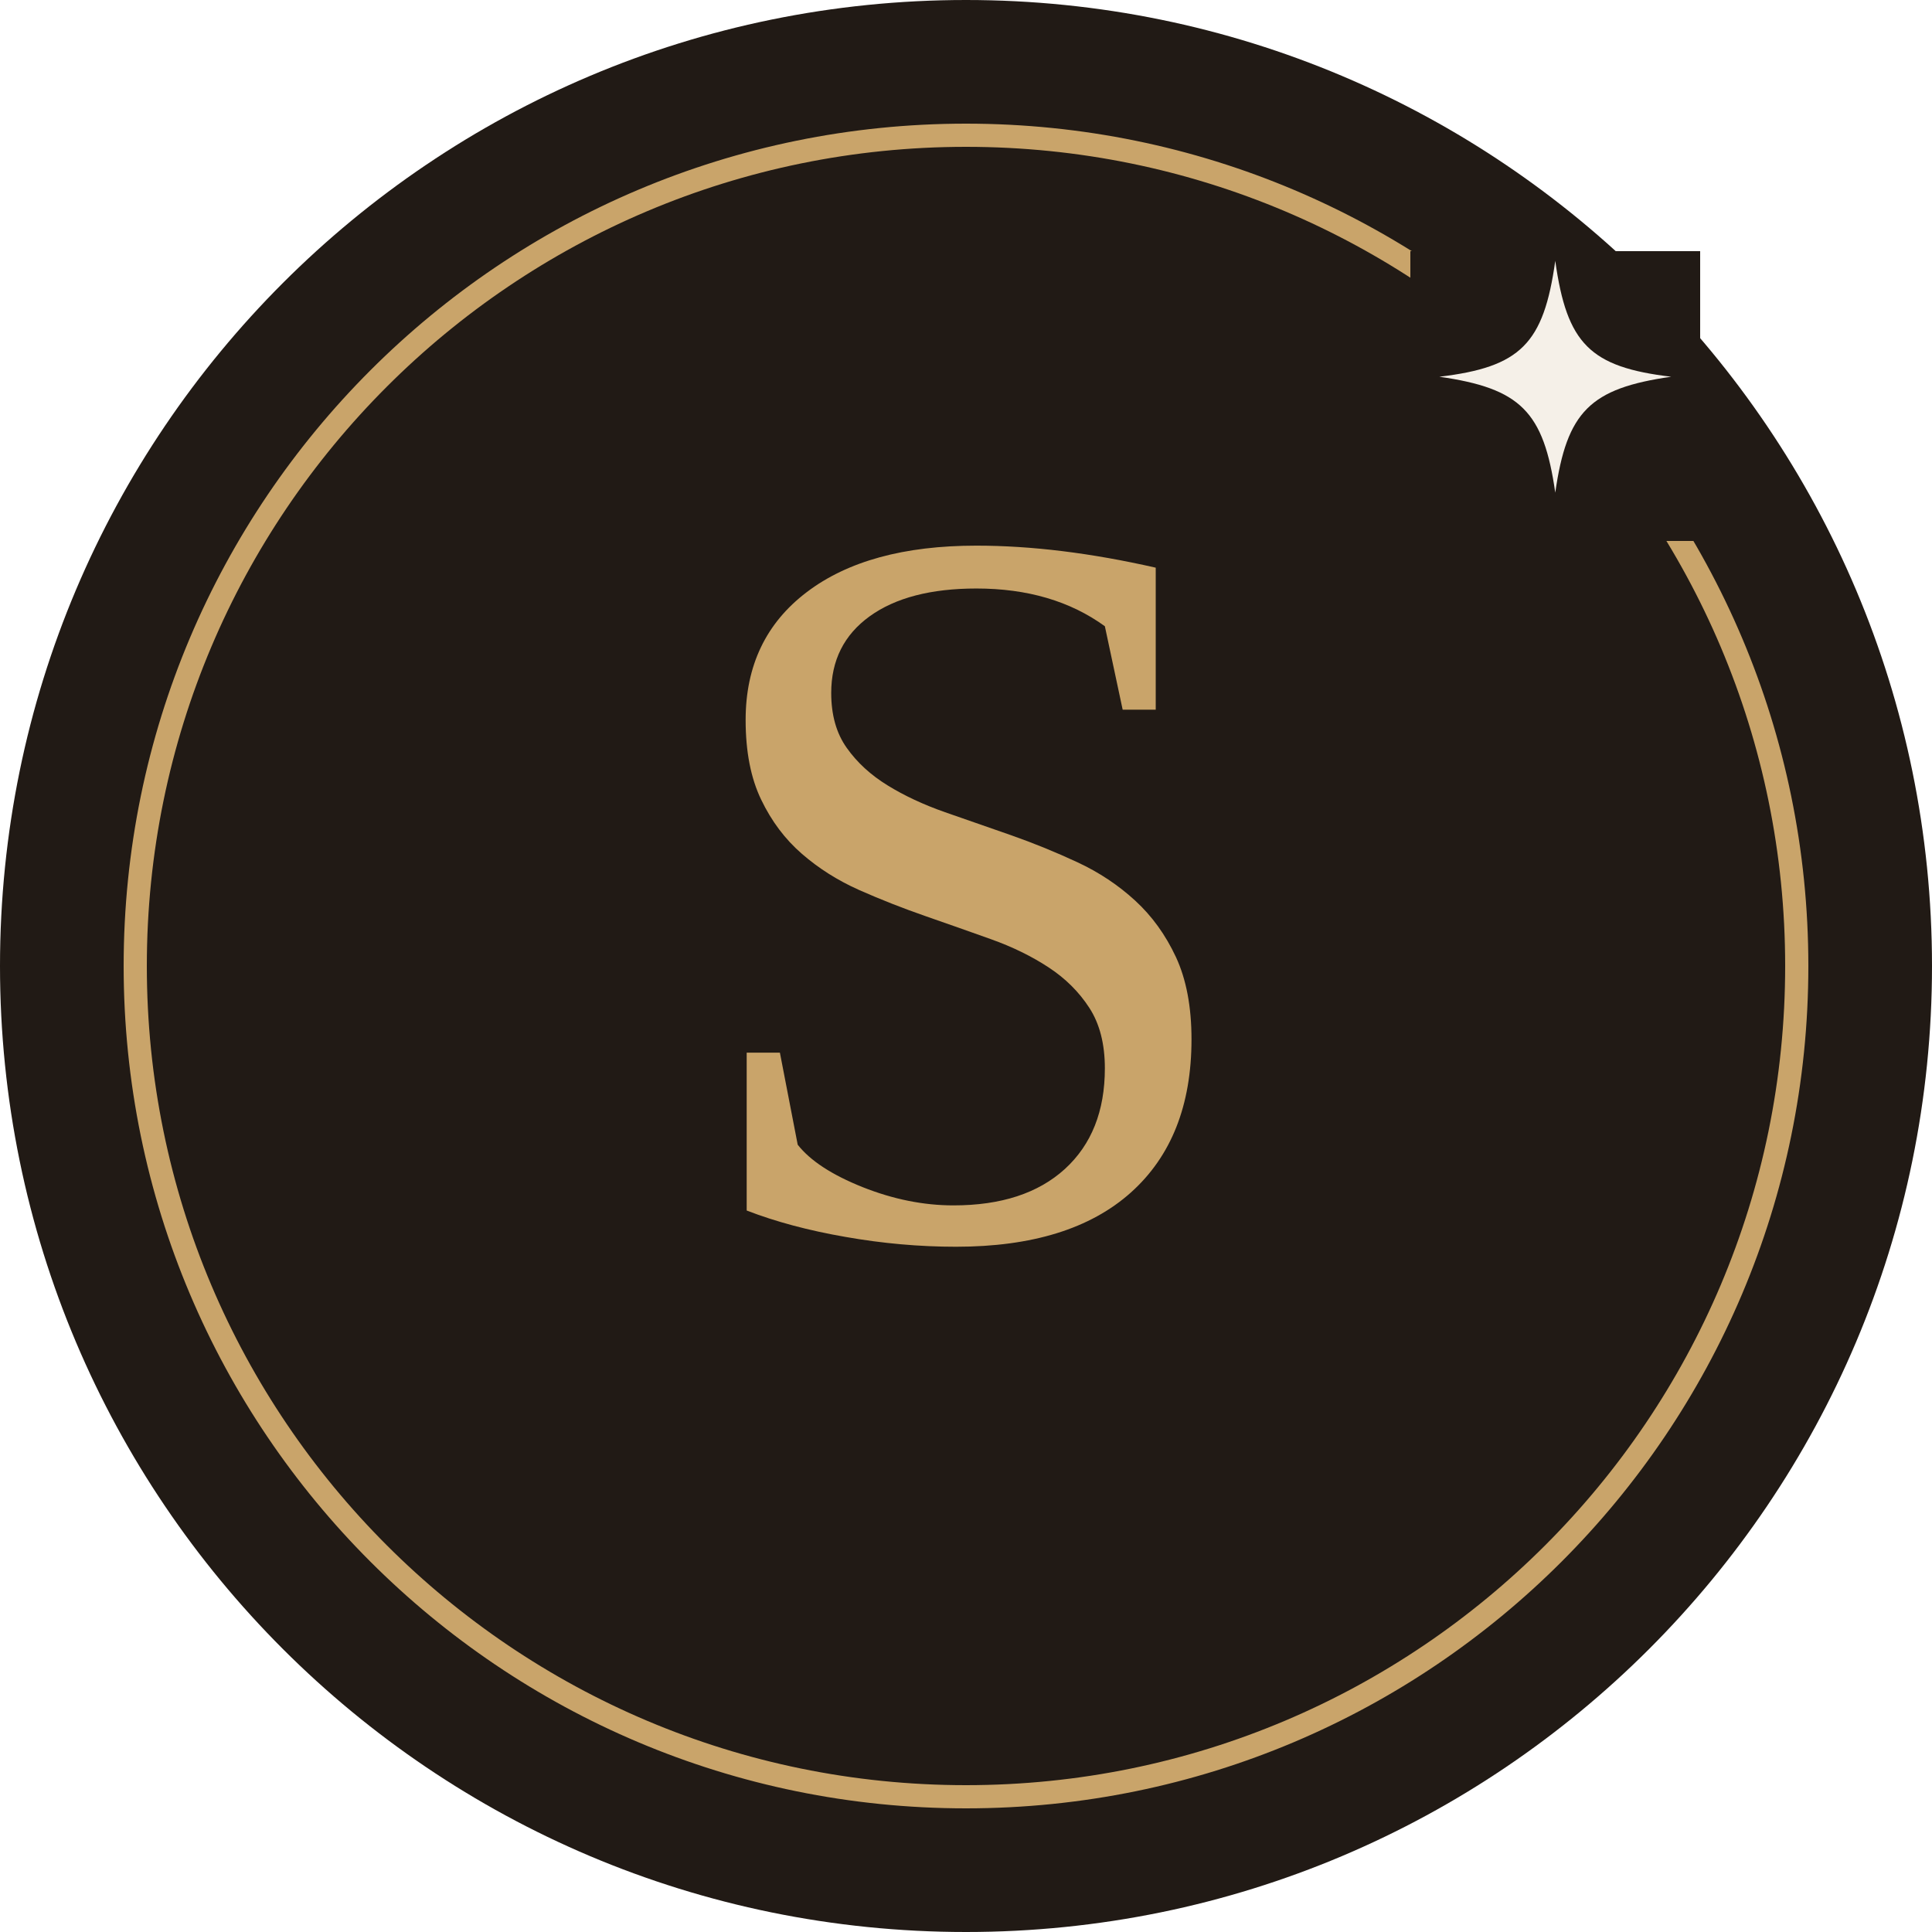
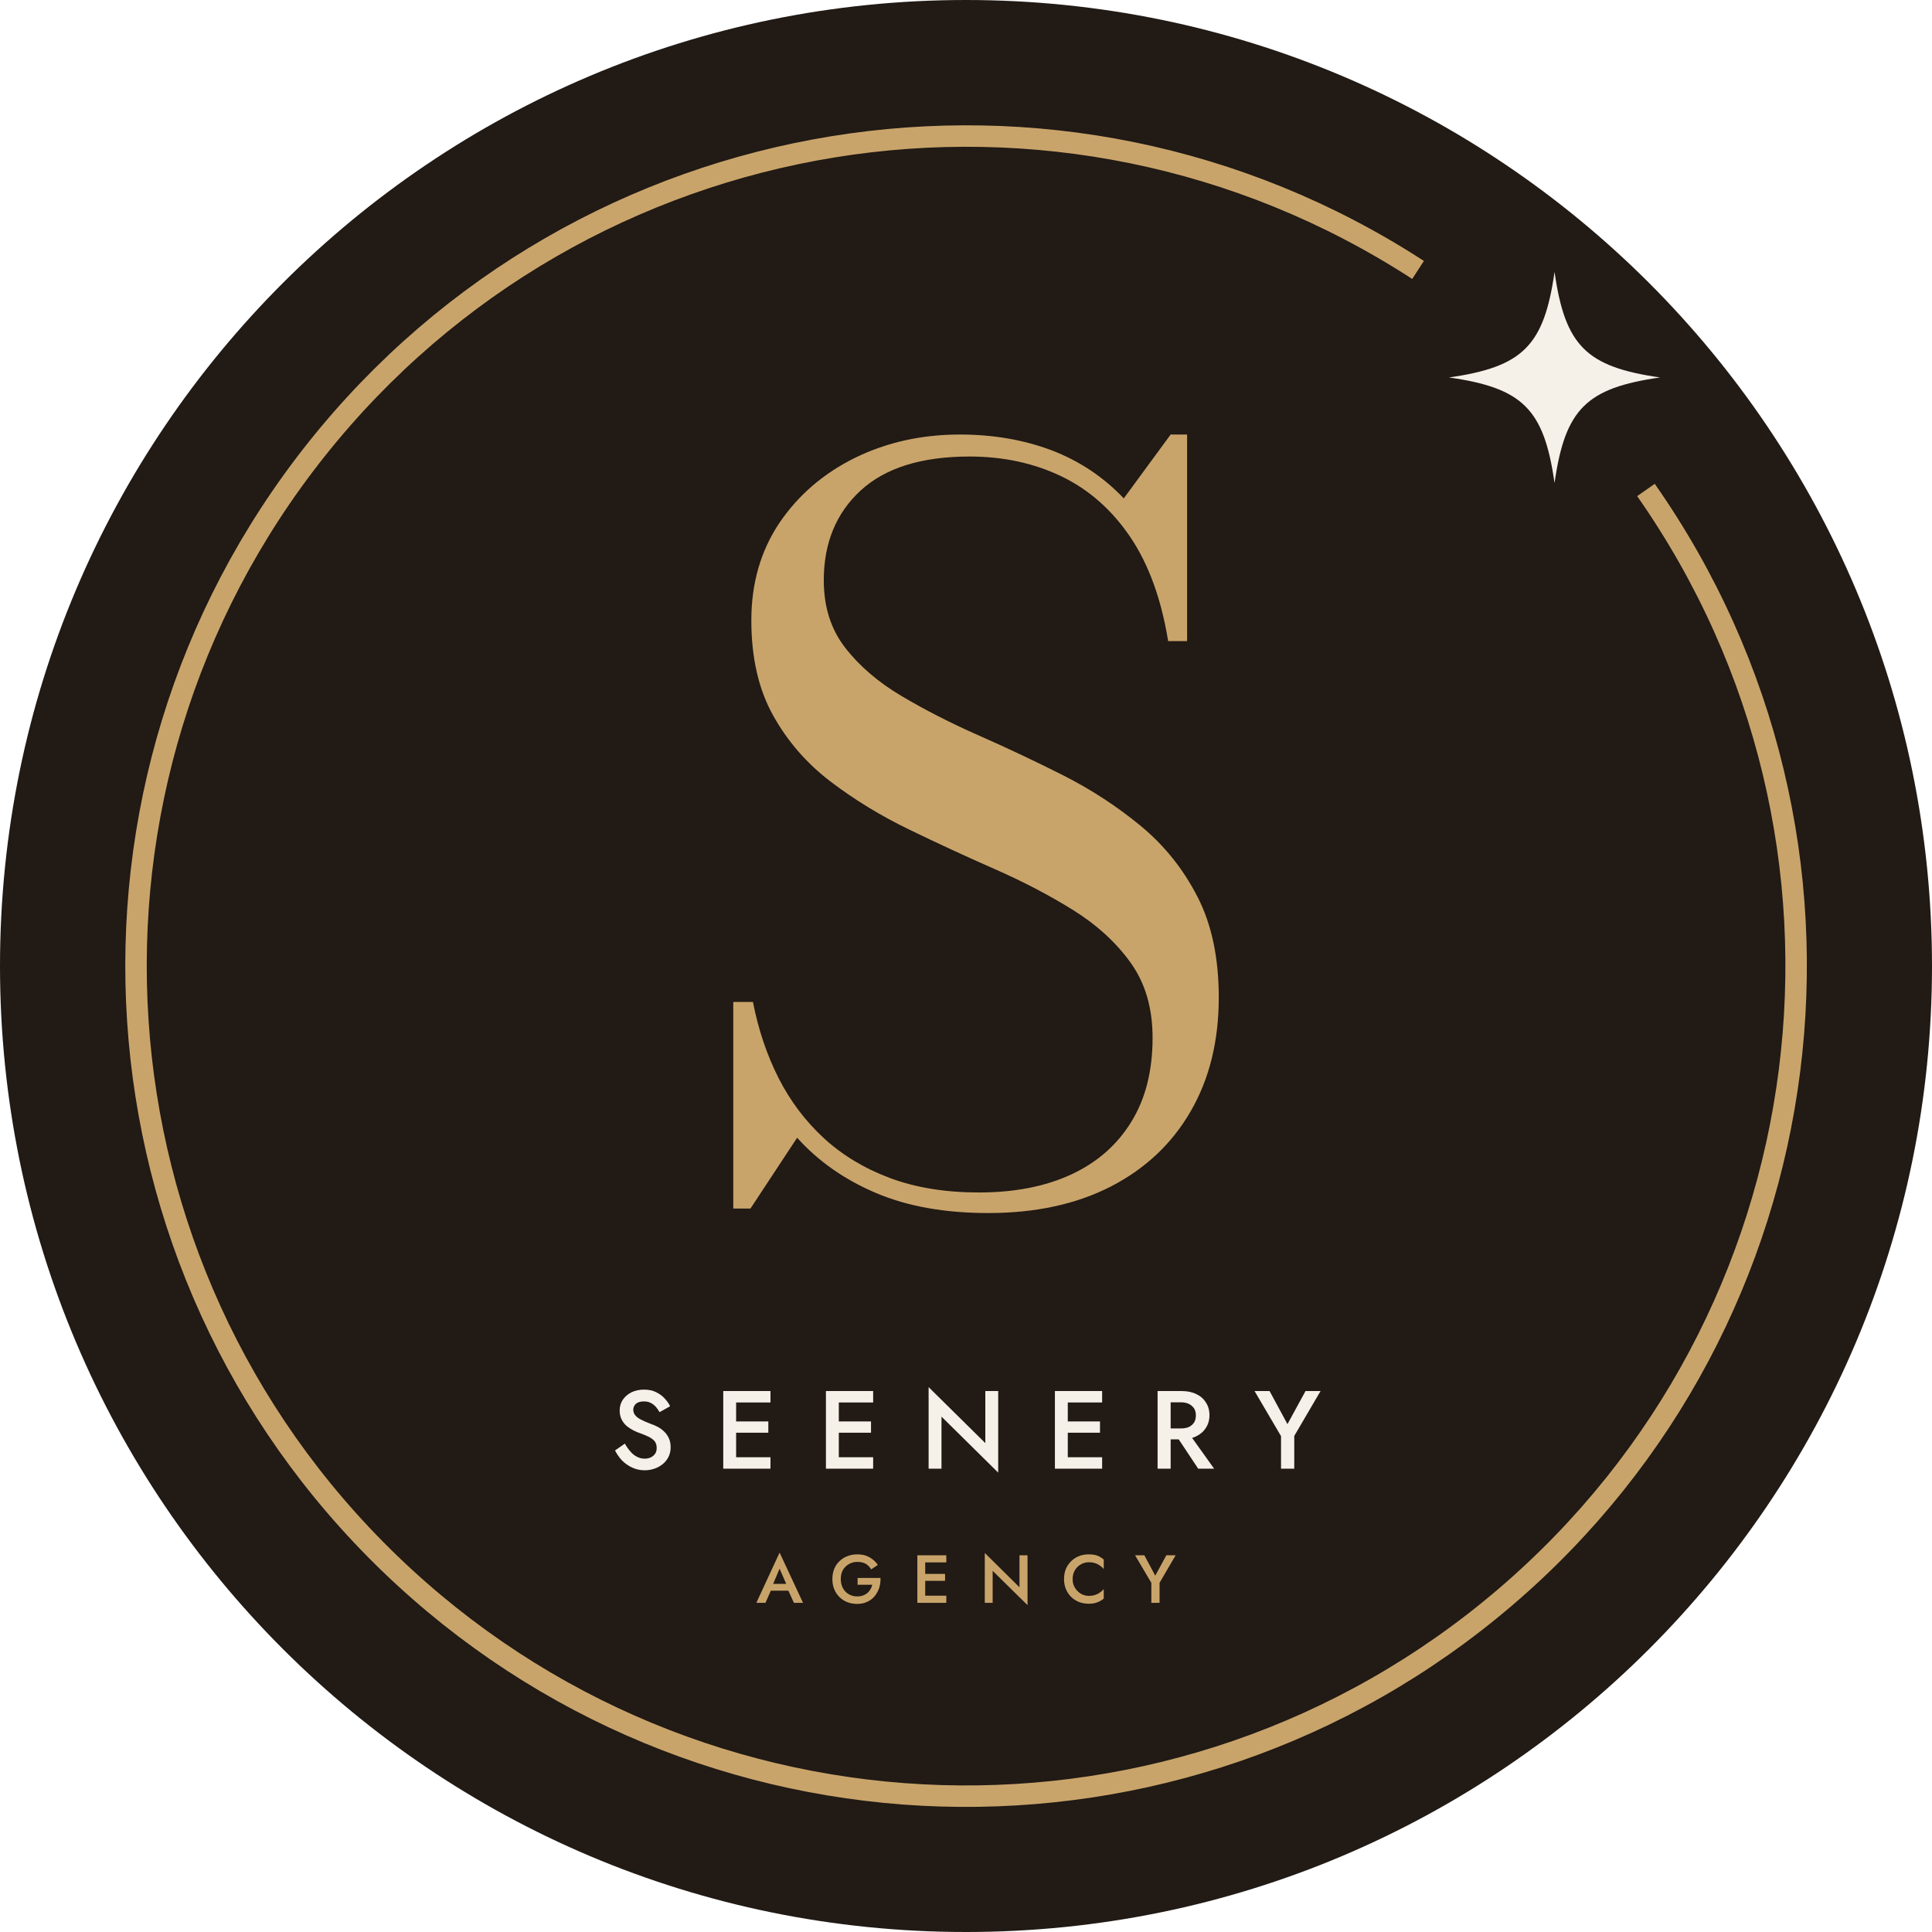
- <svg xmlns="http://www.w3.org/2000/svg" viewBox="0 0 200 200">
-   <circle cx="100" cy="100" r="100" fill="#211a15" />
-   <circle cx="100" cy="100" r="86" fill="none" stroke="#c9a46a" stroke-width="2.4" />
-   <rect x="146" y="26" width="30" height="30" fill="#211a15" />
-   <text x="100" y="128" text-anchor="middle" font-family="'Bodoni Moda', Didot, 'Bodoni 72', Georgia, 'Times New Roman', serif" font-size="108" fill="#c9a46a">S</text>
-   <path d="M161 27 C162.2 35.6 164.6 38 173 39 C164.6 40.2 162.2 42.6 161 51 C159.8 42.6 157.4 40.2 149 39 C157.4 38 159.8 35.6 161 27Z" fill="#f5f0e8" />
+ <svg xmlns="http://www.w3.org/2000/svg" viewBox="0 0 1080 1080">
+   <circle cx="540" cy="540" r="540" fill="#211a15" />
+   <path d="M920.1 273.9A464 464 0 1 1 792.7 150.9" fill="none" stroke="#c9a46a" stroke-width="12" />
+   <path d="M869 152C874.9 193.3 886.7 205.1 928 211C886.7 216.9 874.9 228.7 869 270C863.1 228.7 851.3 216.9 810 211C851.3 205.1 863.1 193.3 869 152Z" fill="#f5f0e8" />
+   <path d="M552.4 678.1L552.4 678.1Q516.1 678.1 489.7 666.9Q463.3 655.7 445.6 636.0L445.6 636.0L419.5 675.6L409.9 675.6L409.9 560.1L420.9 560.1Q425.4 583.2 435.2 602.6Q445.0 621.9 460.6 636.3Q476.2 650.6 497.7 658.6Q519.2 666.6 547.3 666.6L547.3 666.6Q577.1 666.6 598.9 656.5Q620.6 646.4 632.4 627.1Q644.3 607.9 644.3 580.1L644.3 580.1Q644.3 555.4 632.2 538.4Q620.1 521.4 600.0 508.8Q579.9 496.3 556.0 485.8Q532.1 475.3 508.2 463.7Q484.4 452.2 464.3 436.9Q444.2 421.6 432.1 399.8Q420.0 378.0 420.0 346.8L420.0 346.8Q420.0 315.7 435.7 292.3Q451.5 269.0 478.0 255.9Q504.6 242.9 536.6 242.9L536.6 242.9Q564.4 242.9 587.8 251.7Q611.1 260.6 628.2 278.6L628.2 278.6L654.4 242.9L663.6 242.9L663.6 358.4L653.0 358.4Q647.3 323.2 631.9 300.3Q616.4 277.4 593.4 266.3Q570.3 255.2 542.0 255.2L542.0 255.2Q501.8 255.2 481.1 274.2Q460.5 293.2 460.5 324.4L460.5 324.4Q460.5 346.6 472.4 362.0Q484.4 377.5 504.0 389.1Q523.7 400.8 547.3 411.2Q570.9 421.6 594.5 433.5Q618.1 445.5 637.8 461.8Q657.5 478.1 669.4 501.3Q681.3 524.4 681.3 557.6L681.3 557.6Q681.3 594.1 665.6 621.2Q649.9 648.4 620.9 663.3Q592.0 678.1 552.4 678.1Z" fill="#c9a46a" />
+   <path d="M349.3 807.0L349.3 807.0L343.8 810.8Q345.3 813.8 347.7 816.4Q350.2 818.9 353.4 820.4Q356.7 821.9 360.4 821.9L360.4 821.9Q363.2 821.9 365.8 821.0Q368.4 820.1 370.4 818.5Q372.5 816.8 373.7 814.4Q374.9 812.0 374.9 809.0L374.9 809.0Q374.9 806.1 373.9 804.0Q372.9 801.8 371.3 800.3Q369.7 798.7 367.8 797.7Q365.8 796.6 363.9 796.0L363.9 796.0Q360.4 794.7 358.2 793.5Q356.0 792.4 355.0 791.0Q354.0 789.7 354.0 788.0L354.0 788.0Q354.0 786.2 355.4 784.8Q356.9 783.4 359.9 783.4L359.9 783.4Q362.1 783.4 363.7 784.2Q365.3 785.0 366.6 786.4Q367.8 787.8 368.7 789.4L368.7 789.4L374.6 786.1Q373.5 783.8 371.5 781.7Q369.6 779.6 366.7 778.2Q363.9 776.8 360.0 776.8L360.0 776.8Q356.1 776.8 353.0 778.3Q350.0 779.8 348.2 782.4Q346.4 785.0 346.4 788.5L346.4 788.5Q346.4 791.5 347.6 793.7Q348.7 795.8 350.5 797.3Q352.3 798.7 354.3 799.7Q356.3 800.7 357.9 801.2L357.9 801.2Q360.6 802.2 362.7 803.2Q364.8 804.3 366.0 805.7Q367.1 807.2 367.1 809.5L367.1 809.5Q367.1 812.1 365.3 813.7Q363.4 815.4 360.4 815.4L360.4 815.4Q358.0 815.4 356.0 814.3Q354.0 813.3 352.4 811.4Q350.7 809.5 349.3 807.0ZM430.7 777.6L404.3 777.6L404.3 821L430.7 821L430.7 814.6L411.5 814.6L411.5 800.9L429.5 800.9L429.5 794.6L411.5 794.6L411.5 784.0L430.7 784.0L430.7 777.6ZM488.1 777.6L461.7 777.6L461.7 821L488.1 821L488.1 814.6L468.9 814.6L468.9 800.9L486.9 800.9L486.9 794.6L468.9 794.6L468.9 784.0L488.1 784.0L488.1 777.6ZM558.0 777.6L550.8 777.6L550.8 806.7L519.1 775.4L519.1 821L526.3 821L526.3 791.9L558.0 823.2L558.0 777.6ZM616.1 777.6L589.7 777.6L589.7 821L616.1 821L616.1 814.6L596.9 814.6L596.9 800.9L614.9 800.9L614.9 794.6L596.9 794.6L596.9 784.0L616.1 784.0L616.1 777.6ZM660.5 777.6L647.1 777.6L647.1 821L654.4 821L654.4 804.6L658.9 804.6L669.8 821L678.7 821L666.4 803.8Q667.7 803.4 668.7 802.9L668.7 802.9Q672.2 801.2 674.1 798.2Q676.1 795.1 676.1 791.1Q676.1 787.0 674.1 784.0Q672.2 780.9 668.7 779.3Q665.3 777.6 660.5 777.6L660.5 777.6ZM660.2 798.5L654.4 798.5L654.4 783.9L660.2 783.9Q662.7 783.9 664.6 784.8Q666.4 785.7 667.5 787.3Q668.5 788.9 668.5 791.2L668.5 791.2Q668.5 793.5 667.5 795.2Q666.4 796.8 664.6 797.7Q662.7 798.5 660.2 798.5L660.2 798.5ZM738.2 777.6L729.8 777.6L719.7 796.1L709.7 777.6L701.3 777.6L716.1 802.8L716.1 821L723.5 821L723.5 802.7L738.2 777.6Z" fill="#f5f0e8" />
+   <path d="M430.9 889.2L440.7 889.2L443.8 896L448.9 896L435.8 867.9L422.8 896L427.9 896L430.9 889.2ZM432.2 885.4L435.8 876.9L439.5 885.4L432.2 885.4ZM479.4 882.1L479.4 885.9L487.6 885.9Q487.3 887.2 486.6 888.4Q485.9 889.6 484.9 890.5Q483.8 891.4 482.4 891.9Q481.0 892.4 479.2 892.4L479.2 892.4Q476.6 892.4 474.5 891.2Q472.4 890.0 471.2 887.8Q470.0 885.6 470.0 882.7L470.0 882.7Q470.0 879.8 471.2 877.6Q472.5 875.5 474.6 874.3Q476.7 873.1 479.2 873.1L479.2 873.1Q482.0 873.1 484.0 874.2Q485.9 875.4 487.0 877.3L487.0 877.3L490.7 874.8Q489.5 873.0 487.8 871.7Q486.2 870.4 484.0 869.6Q481.9 868.9 479.2 868.9L479.2 868.9Q476.2 868.9 473.7 869.9Q471.1 870.9 469.2 872.8Q467.3 874.6 466.3 877.1Q465.3 879.7 465.3 882.7L465.3 882.7Q465.3 885.7 466.3 888.3Q467.3 890.8 469.2 892.7Q471.1 894.6 473.6 895.6Q476.2 896.6 479.2 896.6L479.2 896.6Q482.4 896.6 484.8 895.4Q487.3 894.3 489.0 892.2Q490.6 890.2 491.5 887.6Q492.3 885.0 492.2 882.1L492.2 882.1L479.4 882.1ZM529.0 869.4L512.8 869.4L512.8 896L529.0 896L529.0 892.0L517.2 892.0L517.2 883.7L528.3 883.7L528.3 879.8L517.2 879.8L517.2 873.4L529.0 873.4L529.0 869.4ZM574.4 869.4L569.9 869.4L569.9 887.3L550.5 868.1L550.5 896L554.9 896L554.9 878.1L574.4 897.3L574.4 869.4ZM599.6 882.7L599.6 882.7Q599.6 879.9 600.9 877.7Q602.2 875.6 604.2 874.5Q606.3 873.3 608.7 873.3L608.7 873.3Q610.6 873.3 612.1 873.8Q613.7 874.3 614.9 875.2Q616.1 876.0 617.0 877.1L617.0 877.1L617.0 871.8Q615.4 870.4 613.4 869.6Q611.5 868.9 608.6 868.9L608.6 868.9Q605.6 868.9 603.1 869.9Q600.6 870.9 598.7 872.8Q596.9 874.6 595.8 877.1Q594.8 879.7 594.8 882.7L594.8 882.7Q594.8 885.7 595.8 888.2Q596.9 890.8 598.7 892.6Q600.6 894.5 603.1 895.5Q605.6 896.5 608.6 896.5L608.6 896.5Q611.5 896.5 613.4 895.7Q615.4 895.0 617.0 893.6L617.0 893.6L617.0 888.3Q616.1 889.4 614.9 890.2Q613.7 891.1 612.1 891.6Q610.6 892.1 608.7 892.1L608.7 892.1Q606.3 892.1 604.2 890.9Q602.2 889.7 600.9 887.6Q599.6 885.5 599.6 882.7ZM657.2 869.4L652.0 869.4L645.8 880.8L639.7 869.4L634.5 869.4L643.6 884.8L643.6 896L648.2 896L648.2 884.8L657.2 869.4Z" fill="#c9a46a" />
</svg>
